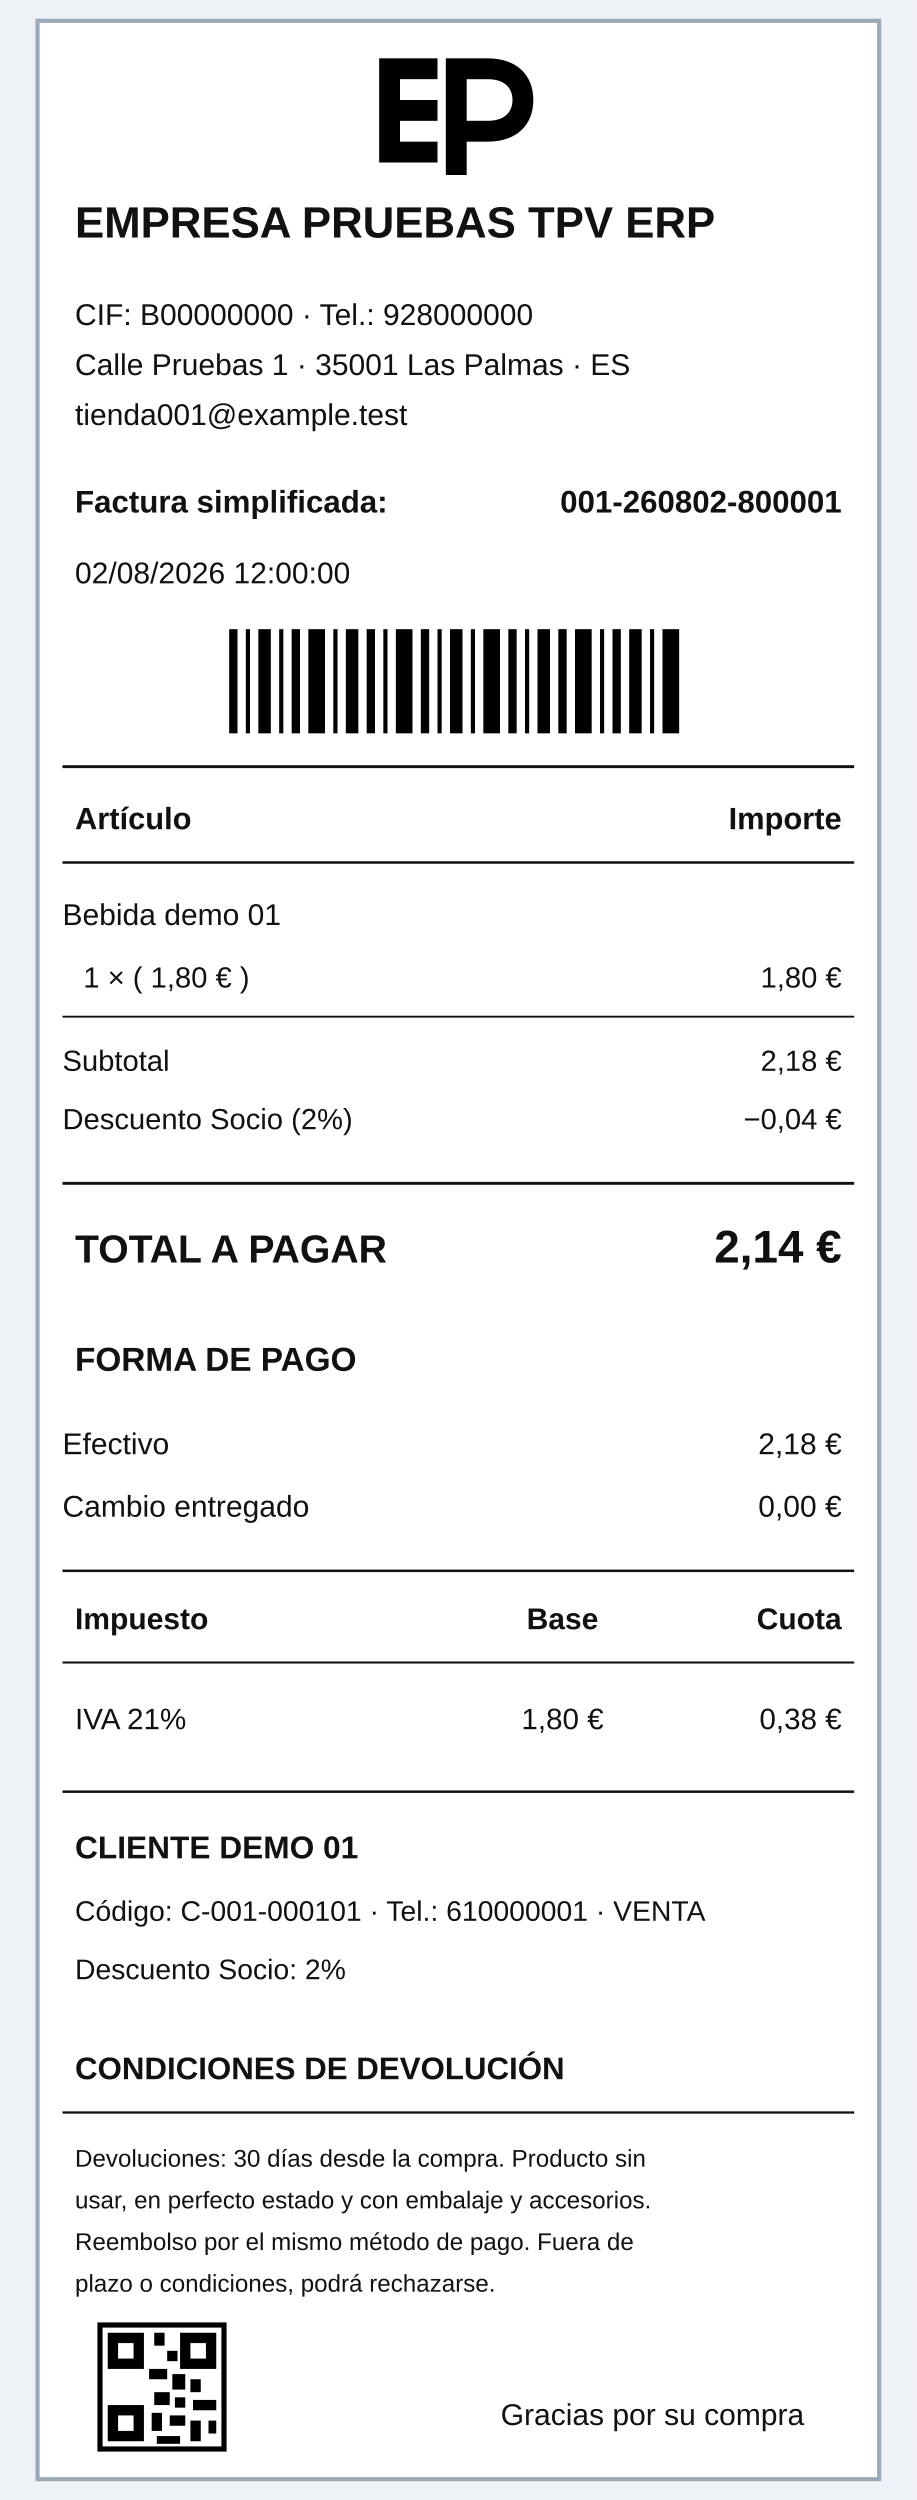
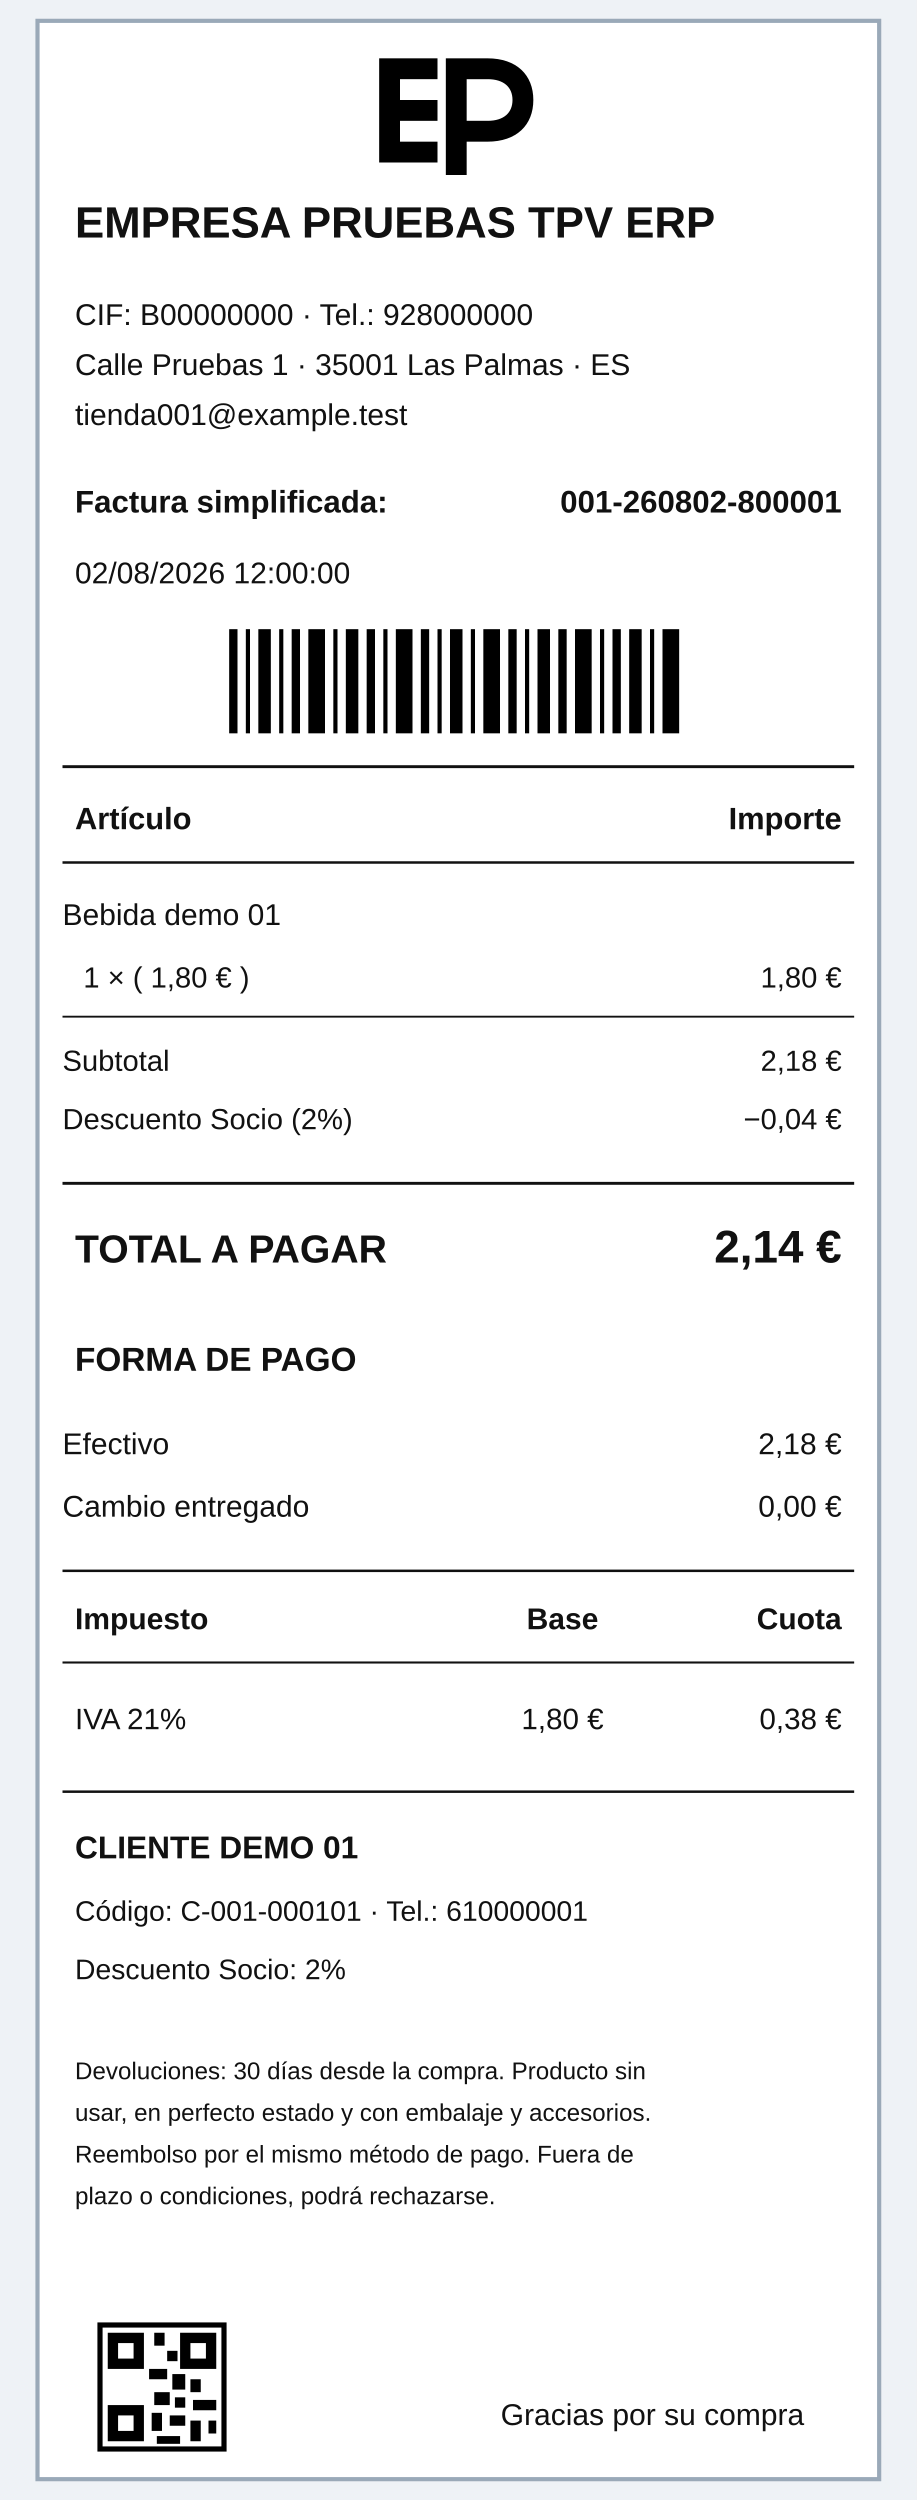
<svg xmlns="http://www.w3.org/2000/svg" width="220" height="600" viewBox="0 0 220 600" role="img" aria-labelledby="title description">
  <rect width="220" height="600" fill="#eef2f6" />
  <rect x="9" y="5" width="202" height="590" fill="#fff" stroke="#9aa9b8" />
  <g fill="#111" font-family="Arial, Helvetica, sans-serif">
    <g transform="translate(91 14)" fill="#000">
      <path d="M0 0h14v5H5v5h9v5H5v5h9v5H0z" />
      <path d="M16 0h10c7 0 11 4 11 10s-4 10-11 10h-5v8h-5zm5 5v10h5c4 0 6-2 6-5s-2-5-6-5z" />
    </g>
    <text x="18" y="57" font-size="10.5" font-weight="700">EMPRESA PRUEBAS TPV ERP</text>
    <text x="18" y="78" font-size="7.2">CIF: B00000000 · Tel.: 928000000</text>
    <text x="18" y="90" font-size="7.2">Calle Pruebas 1 · 35001 Las Palmas · ES</text>
    <text x="18" y="102" font-size="7.2">tienda001@example.test</text>
    <text x="18" y="123" font-size="7.5" font-weight="700">Factura simplificada:</text>
    <text x="202" y="123" text-anchor="end" font-size="7.5" font-weight="700">001-260802-800001</text>
    <text x="18" y="140" font-size="7.2">02/08/2026 12:00:00</text>
    <g fill="#000" transform="translate(55 151)">
      <rect x="0" y="0" width="2" height="25" />
      <rect x="4" y="0" width="1" height="25" />
      <rect x="7" y="0" width="3" height="25" />
      <rect x="12" y="0" width="1" height="25" />
      <rect x="15" y="0" width="2" height="25" />
      <rect x="19" y="0" width="4" height="25" />
      <rect x="25" y="0" width="1" height="25" />
      <rect x="28" y="0" width="3" height="25" />
      <rect x="33" y="0" width="2" height="25" />
      <rect x="37" y="0" width="1" height="25" />
      <rect x="40" y="0" width="4" height="25" />
      <rect x="46" y="0" width="2" height="25" />
      <rect x="50" y="0" width="1" height="25" />
      <rect x="53" y="0" width="3" height="25" />
      <rect x="58" y="0" width="1" height="25" />
      <rect x="61" y="0" width="4" height="25" />
      <rect x="67" y="0" width="2" height="25" />
      <rect x="71" y="0" width="1" height="25" />
      <rect x="74" y="0" width="3" height="25" />
      <rect x="79" y="0" width="2" height="25" />
      <rect x="83" y="0" width="4" height="25" />
      <rect x="89" y="0" width="1" height="25" />
      <rect x="92" y="0" width="2" height="25" />
      <rect x="96" y="0" width="3" height="25" />
      <rect x="101" y="0" width="1" height="25" />
      <rect x="104" y="0" width="4" height="25" />
    </g>
    <line x1="15" y1="184" x2="205" y2="184" stroke="#111" stroke-width=".7" />
    <text x="18" y="199" font-size="7.4" font-weight="700">Artículo</text>
    <text x="202" y="199" text-anchor="end" font-size="7.4" font-weight="700">Importe</text>
    <line x1="15" y1="207" x2="205" y2="207" stroke="#111" stroke-width=".6" />
    <text x="15" y="222" font-size="7.2">Bebida demo 01</text>
    <text x="20" y="237" font-size="7">1 × ( 1,80 € )</text>
    <text x="202" y="237" text-anchor="end" font-size="7">1,80 €</text>
    <line x1="15" y1="244" x2="205" y2="244" stroke="#111" stroke-width=".45" />
    <text x="15" y="257" font-size="7">Subtotal</text>
    <text x="202" y="257" text-anchor="end" font-size="7">2,18 €</text>
    <text x="15" y="271" font-size="7">Descuento Socio (2%)</text>
    <text x="202" y="271" text-anchor="end" font-size="7">−0,04 €</text>
    <line x1="15" y1="284" x2="205" y2="284" stroke="#111" stroke-width=".7" />
    <text x="18" y="303" font-size="9.4" font-weight="700">TOTAL A PAGAR</text>
    <text x="202" y="303" text-anchor="end" font-size="11" font-weight="700">2,14 €</text>
    <text x="18" y="329" font-size="8" font-weight="700">FORMA DE PAGO</text>
    <text x="15" y="349" font-size="7.2">Efectivo</text>
    <text x="202" y="349" text-anchor="end" font-size="7.2">2,18 €</text>
    <text x="15" y="364" font-size="7.2">Cambio entregado</text>
    <text x="202" y="364" text-anchor="end" font-size="7.2">0,00 €</text>
    <line x1="15" y1="377" x2="205" y2="377" stroke="#111" stroke-width=".6" />
    <text x="18" y="391" font-size="7.2" font-weight="700">Impuesto</text>
    <text x="135" y="391" text-anchor="middle" font-size="7.2" font-weight="700">Base</text>
    <text x="202" y="391" text-anchor="end" font-size="7.2" font-weight="700">Cuota</text>
    <line x1="15" y1="399" x2="205" y2="399" stroke="#111" stroke-width=".5" />
    <text x="18" y="415" font-size="7.1">IVA 21%</text>
    <text x="135" y="415" text-anchor="middle" font-size="7.1">1,80 €</text>
    <text x="202" y="415" text-anchor="end" font-size="7.1">0,38 €</text>
    <line x1="15" y1="430" x2="205" y2="430" stroke="#111" stroke-width=".6" />
    <text x="18" y="446" font-size="7.6" font-weight="700">CLIENTE DEMO 01</text>
-     <text x="18" y="461" font-size="6.8">Código: C-001-000101 · Tel.: 610000001 · VENTA</text>
+     <text x="18" y="461" font-size="6.8">Código: C-001-000101 · Tel.: 610000001</text>
    <text x="18" y="475" font-size="6.8">Descuento Socio: 2%</text>
-     <text x="18" y="499" font-size="7.5" font-weight="700">CONDICIONES DE DEVOLUCIÓN</text>
-     <line x1="15" y1="507" x2="205" y2="507" stroke="#111" stroke-width=".55" />
-     <text x="18" y="520" font-size="5.8">Devoluciones: 30 días desde la compra. Producto sin</text>
-     <text x="18" y="530" font-size="5.8">usar, en perfecto estado y con embalaje y accesorios.</text>
-     <text x="18" y="540" font-size="5.8">Reembolso por el mismo método de pago. Fuera de</text>
-     <text x="18" y="550" font-size="5.8">plazo o condiciones, podrá rechazarse.</text>
+     <text x="18" y="499" font-size="5.8">Devoluciones: 30 días desde la compra. Producto sin</text>
+     <text x="18" y="509" font-size="5.8">usar, en perfecto estado y con embalaje y accesorios.</text>
+     <text x="18" y="519" font-size="5.8">Reembolso por el mismo método de pago. Fuera de</text>
+     <text x="18" y="529" font-size="5.8">plazo o condiciones, podrá rechazarse.</text>
    <g transform="translate(24 558) scale(.62)" fill="#000">
      <rect width="48" height="48" fill="#fff" stroke="#000" stroke-width="2" />
      <path d="M3 3h14v14H3zm4 4v6h6V7zM31 3h14v14H31zm4 4v6h6V7zM3 31h14v14H3zm4 4v6h6v-6zM21 3h4v5h-4zm5 7h4v4h-4zm-7 7h7v4h-7zm9 2h5v6h-5zm7 2h4v5h-4zm-14 5h6v5h-6zm8 2h4v4h-4zm7 1h9v4h-9zm-16 5h4v7h-4zm7 1h6v4h-6zm8 2h4v8h-4zm7 0h3v5h-3zm-20 6h9v3h-9z" />
    </g>
    <text x="193" y="582" text-anchor="end" font-size="7.2">Gracias por su compra</text>
  </g>
</svg>
